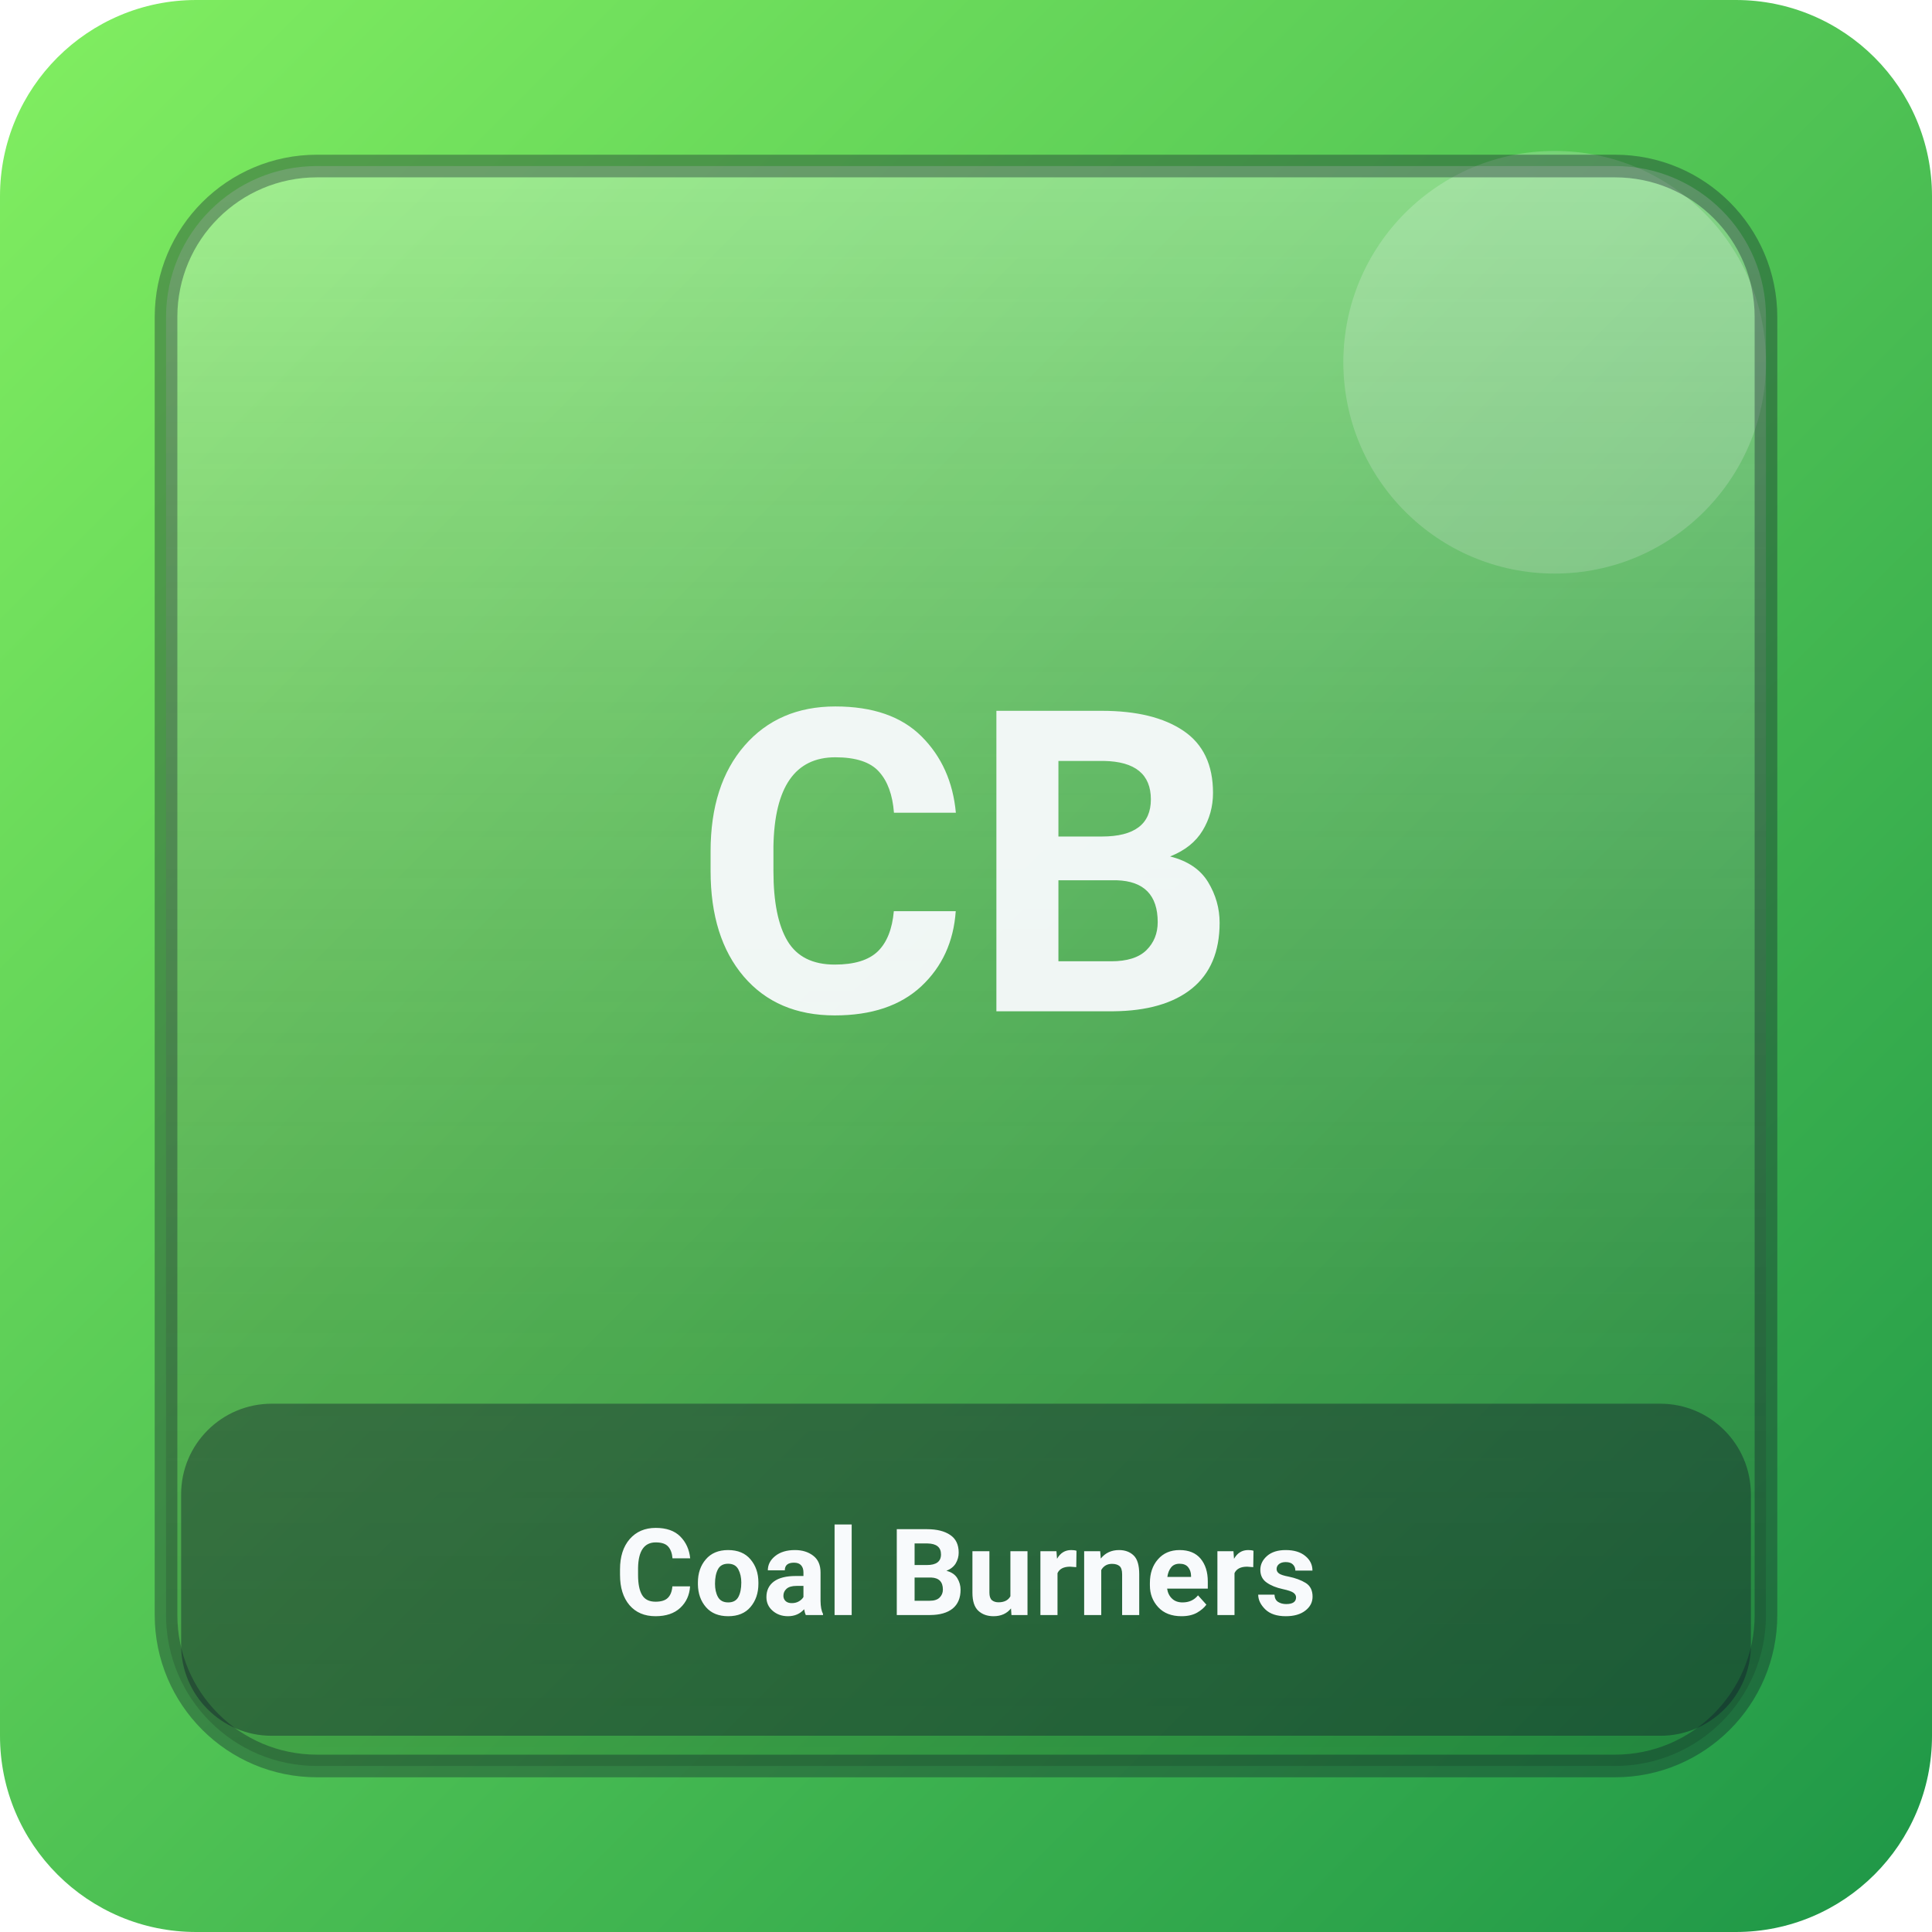
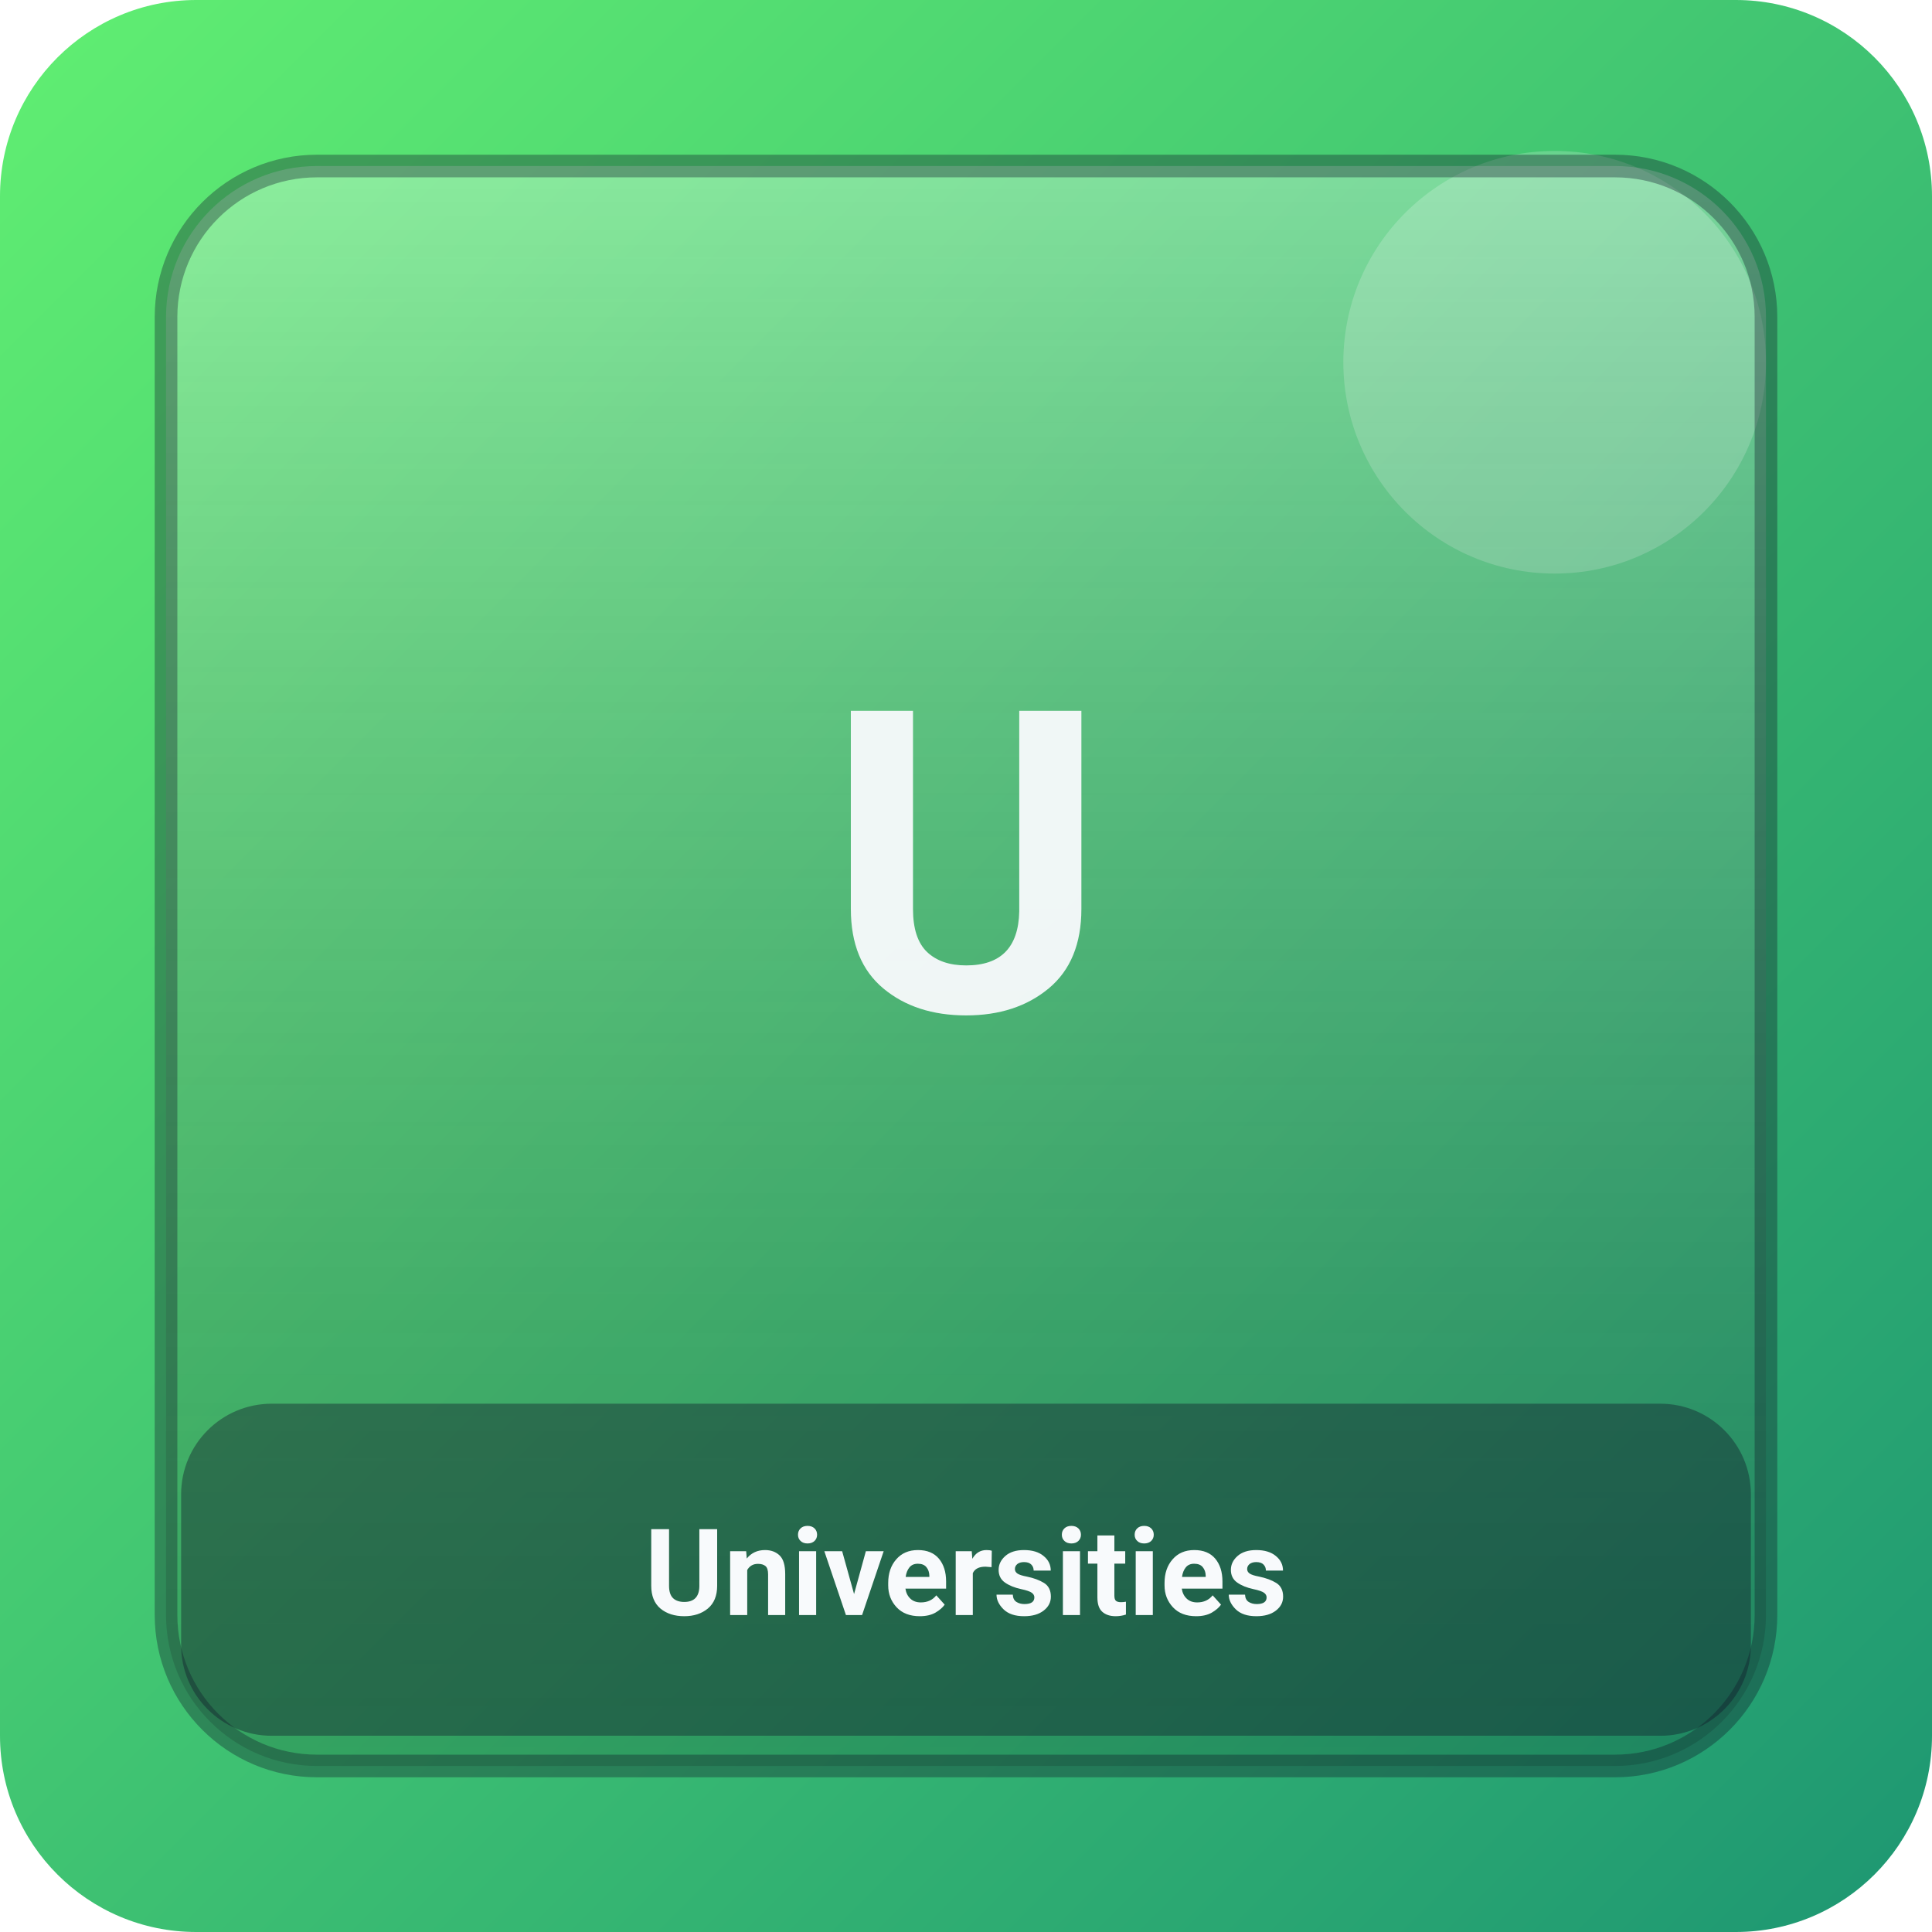
- <svg xmlns="http://www.w3.org/2000/svg" viewBox="0 0 256 256" role="img" aria-label="Coal Burners">
+ <svg xmlns="http://www.w3.org/2000/svg" viewBox="0 0 256 256" role="img" aria-label="Universities">
  <defs>
    <linearGradient id="bg" x1="0" y1="0" x2="1" y2="1">
-       <stop offset="0%" stop-color="hsl(106 82% 66%)" />
-       <stop offset="100%" stop-color="hsl(141 68% 35%)" />
+       <stop offset="0%" stop-color="hsl(127 82% 66%)" />
+       <stop offset="100%" stop-color="hsl(162 68% 35%)" />
    </linearGradient>
    <linearGradient id="panel" x1="0" y1="0" x2="0" y2="1">
      <stop offset="0%" stop-color="rgba(255,255,255,0.3)" />
      <stop offset="100%" stop-color="rgba(0,0,0,0.15)" />
    </linearGradient>
  </defs>
  <rect width="256" height="256" rx="26" fill="url(#bg)" />
  <circle cx="206" cy="48" r="28" fill="rgba(255,255,255,0.2)" />
  <rect x="22" y="22" width="212" height="212" rx="20" fill="url(#panel)" stroke="rgba(15,23,42,0.35)" stroke-width="3" />
-   <text x="128" y="134" text-anchor="middle" font-size="56" font-family="Roboto,sans-serif" fill="rgba(248,250,252,0.95)" font-weight="700">CB</text>
+   <text x="128" y="134" text-anchor="middle" font-size="56" font-family="Roboto,sans-serif" fill="rgba(248,250,252,0.95)" font-weight="700">U</text>
  <rect x="24" y="186" width="208" height="44" rx="12" fill="rgba(15,23,42,0.4)" />
-   <text x="128" y="214" text-anchor="middle" font-size="16" font-family="Roboto,sans-serif" fill="#f8fafc" font-weight="600">Coal Burners</text>
+   <text x="128" y="214" text-anchor="middle" font-size="16" font-family="Roboto,sans-serif" fill="#f8fafc" font-weight="600">Universities</text>
</svg>
